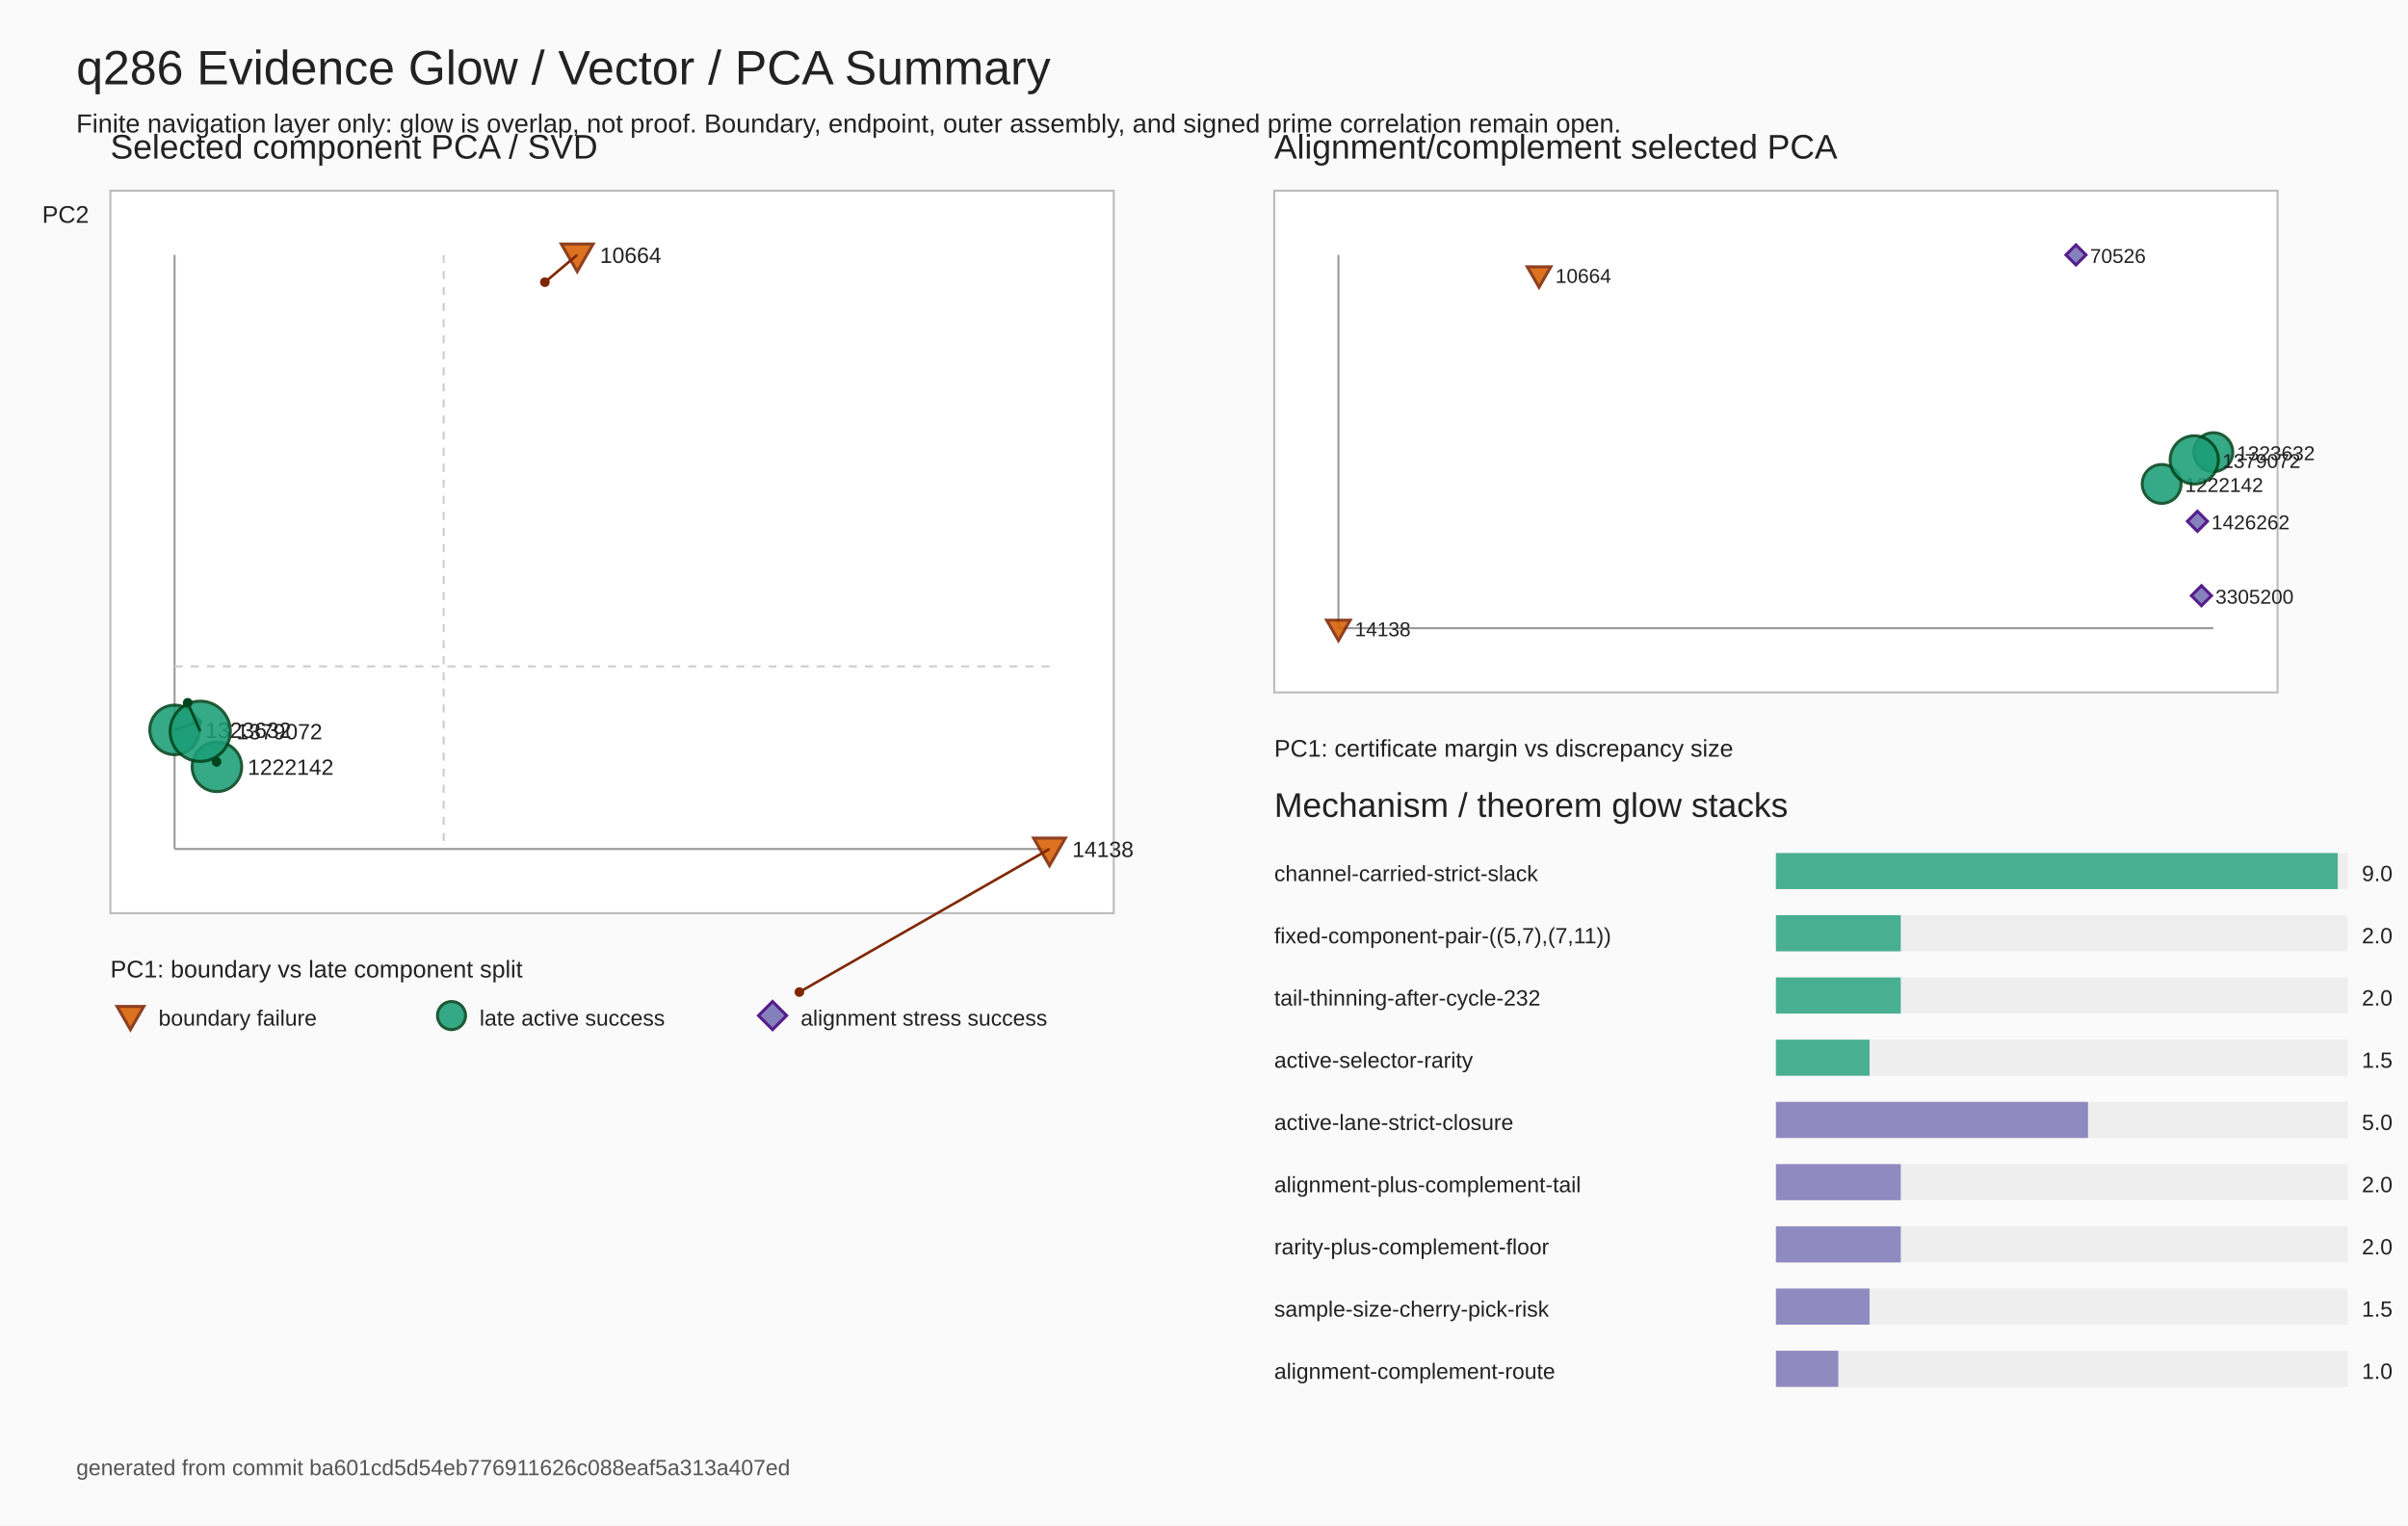
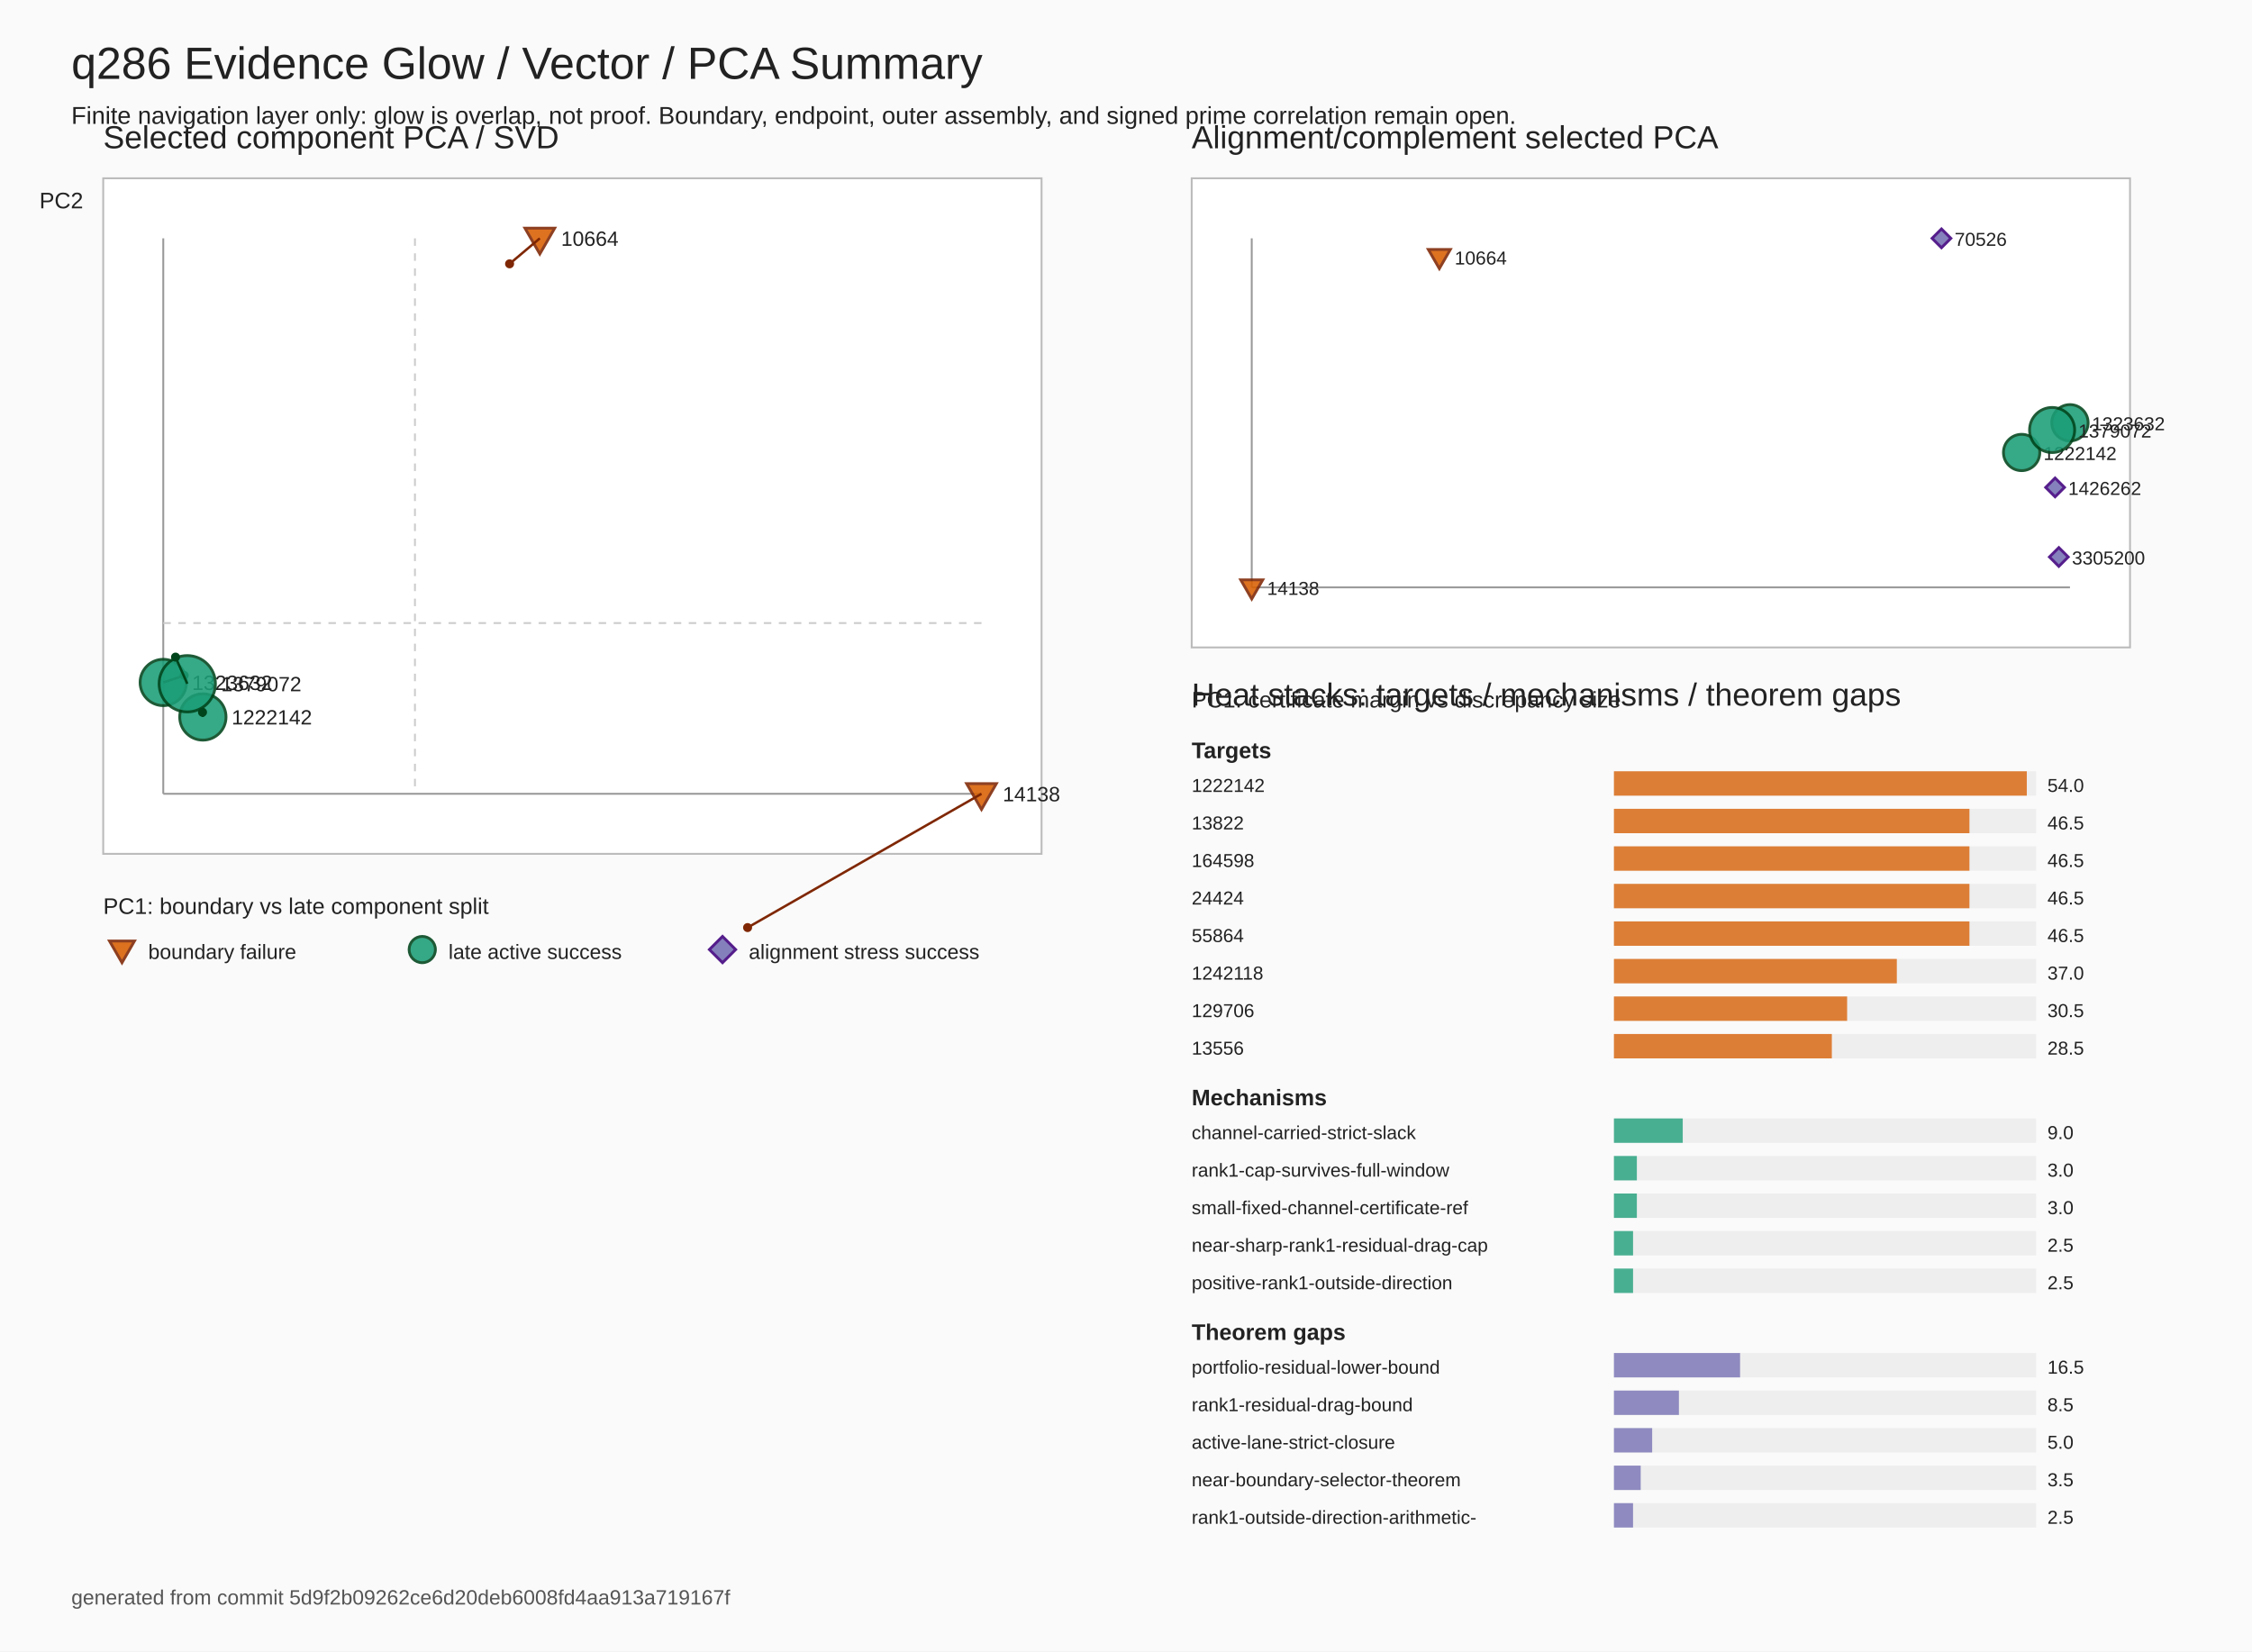
- <svg xmlns="http://www.w3.org/2000/svg" width="1200" height="760" viewBox="0 0 1200 760" role="img" aria-labelledby="title desc">
-   <rect x="0.00" y="0.00" width="1200.00" height="760.00" fill="#fafafa" stroke="none" opacity="1.0" />
+ <svg xmlns="http://www.w3.org/2000/svg" width="1200" height="880" viewBox="0 0 1200 880" role="img" aria-labelledby="title desc">
+   <rect x="0.00" y="0.00" width="1200.00" height="880.00" fill="#fafafa" stroke="none" opacity="1.0" />
  <text x="38.00" y="42.00" font-size="24" font-family="Arial, sans-serif" font-weight="500" text-anchor="start" fill="#222">q286 Evidence Glow / Vector / PCA Summary</text>
  <text x="38.00" y="66.00" font-size="13" font-family="Arial, sans-serif" font-weight="400" text-anchor="start" fill="#222">Finite navigation layer only: glow is overlap, not proof. Boundary, endpoint, outer assembly, and signed prime correlation remain open.</text>
-   <text x="38.00" y="735.00" font-size="11" font-family="Arial, sans-serif" font-weight="400" text-anchor="start" fill="#555">generated from commit ba601cd5d54eb776911626c088eaf5a313a407ed</text>
+   <text x="38.00" y="855.00" font-size="11" font-family="Arial, sans-serif" font-weight="400" text-anchor="start" fill="#555">generated from commit 5d9f2b09262ce6d20deb6008fd4aa913a719167f</text>
  <rect x="55.00" y="95.00" width="500.00" height="360.00" fill="#ffffff" stroke="#bbbbbb" opacity="1.0" />
  <text x="55.00" y="79.00" font-size="17" font-family="Arial, sans-serif" font-weight="500" text-anchor="start" fill="#222">Selected component PCA / SVD</text>
  <text x="55.00" y="487.00" font-size="12" font-family="Arial, sans-serif" font-weight="400" text-anchor="start" fill="#222">PC1: boundary vs late component split</text>
  <text x="21.00" y="111.00" font-size="12" font-family="Arial, sans-serif" font-weight="400" text-anchor="start" fill="#222">PC2</text>
  <line x1="87.00" y1="423.00" x2="523.00" y2="423.00" stroke="#999" stroke-width="1" />
  <line x1="87.00" y1="127.00" x2="87.00" y2="423.00" stroke="#999" stroke-width="1" />
  <line x1="221.11" y1="127.00" x2="221.11" y2="423.00" stroke="#cccccc" stroke-width="1" stroke-dasharray="4 4" />
  <line x1="87.00" y1="332.02" x2="523.00" y2="332.02" stroke="#cccccc" stroke-width="1" stroke-dasharray="4 4" />
  <polygon points="287.65,135.33 279.73,121.58 295.57,121.58" fill="#d95f02" stroke="#7f2704" stroke-width="1.5" opacity="0.88" />
  <text x="298.98" y="131.00" font-size="11" font-family="Arial, sans-serif" font-weight="400" text-anchor="start" fill="#222">10664</text>
  <line x1="287.65" y1="127.00" x2="271.54" y2="140.59" stroke="#7f2704" stroke-width="1.3" />
  <circle cx="271.54" cy="140.59" r="2.4" fill="#7f2704" />
  <polygon points="523.00,431.33 515.08,417.58 530.92,417.58" fill="#d95f02" stroke="#7f2704" stroke-width="1.5" opacity="0.88" />
  <text x="534.33" y="427.00" font-size="11" font-family="Arial, sans-serif" font-weight="400" text-anchor="start" fill="#222">14138</text>
  <line x1="523.00" y1="423.00" x2="398.36" y2="494.29" stroke="#7f2704" stroke-width="1.3" />
  <circle cx="398.36" cy="494.29" r="2.4" fill="#7f2704" />
  <circle cx="108.10" cy="382.06" r="12.33" fill="#1b9e77" stroke="#00441b" stroke-width="1.5" opacity="0.88" />
  <text x="123.43" y="386.06" font-size="11" font-family="Arial, sans-serif" font-weight="400" text-anchor="start" fill="#222">1222142</text>
  <line x1="108.10" y1="382.06" x2="107.91" y2="379.54" stroke="#00441b" stroke-width="1.3" />
  <circle cx="107.91" cy="379.54" r="2.4" fill="#00441b" />
  <circle cx="87.00" cy="363.67" r="12.33" fill="#1b9e77" stroke="#00441b" stroke-width="1.5" opacity="0.88" />
  <text x="102.33" y="367.67" font-size="11" font-family="Arial, sans-serif" font-weight="400" text-anchor="start" fill="#222">1323632</text>
  <line x1="87.00" y1="363.67" x2="98.13" y2="359.93" stroke="#00441b" stroke-width="1.3" />
  <circle cx="98.13" cy="359.93" r="2.4" fill="#00441b" />
  <circle cx="99.79" cy="364.36" r="15.00" fill="#1b9e77" stroke="#00441b" stroke-width="1.5" opacity="0.88" />
  <text x="117.79" y="368.36" font-size="11" font-family="Arial, sans-serif" font-weight="400" text-anchor="start" fill="#222">1379072</text>
  <line x1="99.79" y1="364.36" x2="93.53" y2="350.16" stroke="#00441b" stroke-width="1.3" />
  <circle cx="93.53" cy="350.16" r="2.4" fill="#00441b" />
  <polygon points="65.00,513.00 58.35,501.45 71.65,501.45" fill="#d95f02" stroke="#7f2704" stroke-width="1.5" opacity="0.88" />
  <text x="79.00" y="511.00" font-size="11" font-family="Arial, sans-serif" font-weight="400" text-anchor="start" fill="#222">boundary failure</text>
  <circle cx="225.00" cy="506.00" r="7.00" fill="#1b9e77" stroke="#00441b" stroke-width="1.5" opacity="0.88" />
  <text x="239.00" y="511.00" font-size="11" font-family="Arial, sans-serif" font-weight="400" text-anchor="start" fill="#222">late active success</text>
  <polygon points="385.00,499.00 392.00,506.00 385.00,513.00 378.00,506.00" fill="#7570b3" stroke="#3f007d" stroke-width="1.5" opacity="0.88" />
  <text x="399.00" y="511.00" font-size="11" font-family="Arial, sans-serif" font-weight="400" text-anchor="start" fill="#222">alignment stress success</text>
  <rect x="635.00" y="95.00" width="500.00" height="250.00" fill="#ffffff" stroke="#bbbbbb" opacity="1.0" />
  <text x="635.00" y="79.00" font-size="17" font-family="Arial, sans-serif" font-weight="500" text-anchor="start" fill="#222">Alignment/complement selected PCA</text>
  <text x="635.00" y="377.00" font-size="12" font-family="Arial, sans-serif" font-weight="400" text-anchor="start" fill="#222">PC1: certificate margin vs discrepancy size</text>
  <line x1="667.00" y1="313.00" x2="1103.00" y2="313.00" stroke="#999" stroke-width="1" />
  <line x1="667.00" y1="127.00" x2="667.00" y2="313.00" stroke="#999" stroke-width="1" />
  <polygon points="766.97,143.12 761.11,132.95 772.82,132.95" fill="#d95f02" stroke="#7f2704" stroke-width="1.5" opacity="0.88" />
  <text x="775.13" y="140.95" font-size="10" font-family="Arial, sans-serif" font-weight="400" text-anchor="start" fill="#222">10664</text>
  <polygon points="667.00,319.17 661.14,308.99 672.86,308.99" fill="#d95f02" stroke="#7f2704" stroke-width="1.5" opacity="0.88" />
  <text x="675.17" y="317.00" font-size="10" font-family="Arial, sans-serif" font-weight="400" text-anchor="start" fill="#222">14138</text>
  <polygon points="1034.53,122.00 1039.53,127.00 1034.53,132.00 1029.53,127.00" fill="#7570b3" stroke="#3f007d" stroke-width="1.5" opacity="0.88" />
  <text x="1041.53" y="131.00" font-size="10" font-family="Arial, sans-serif" font-weight="400" text-anchor="start" fill="#222">70526</text>
  <circle cx="1077.24" cy="241.12" r="9.67" fill="#1b9e77" stroke="#00441b" stroke-width="1.5" opacity="0.88" />
  <text x="1088.91" y="245.12" font-size="10" font-family="Arial, sans-serif" font-weight="400" text-anchor="start" fill="#222">1222142</text>
  <circle cx="1103.00" cy="225.29" r="9.67" fill="#1b9e77" stroke="#00441b" stroke-width="1.5" opacity="0.88" />
  <text x="1114.67" y="229.29" font-size="10" font-family="Arial, sans-serif" font-weight="400" text-anchor="start" fill="#222">1323632</text>
  <circle cx="1093.49" cy="229.14" r="12.00" fill="#1b9e77" stroke="#00441b" stroke-width="1.5" opacity="0.88" />
  <text x="1107.49" y="233.14" font-size="10" font-family="Arial, sans-serif" font-weight="400" text-anchor="start" fill="#222">1379072</text>
  <polygon points="1095.07,254.73 1100.07,259.73 1095.07,264.73 1090.07,259.73" fill="#7570b3" stroke="#3f007d" stroke-width="1.5" opacity="0.88" />
  <text x="1102.07" y="263.73" font-size="10" font-family="Arial, sans-serif" font-weight="400" text-anchor="start" fill="#222">1426262</text>
  <polygon points="1097.07,291.80 1102.07,296.80 1097.07,301.80 1092.07,296.80" fill="#7570b3" stroke="#3f007d" stroke-width="1.5" opacity="0.88" />
  <text x="1104.07" y="300.80" font-size="10" font-family="Arial, sans-serif" font-weight="400" text-anchor="start" fill="#222">3305200</text>
-   <text x="635.00" y="407.00" font-size="17" font-family="Arial, sans-serif" font-weight="500" text-anchor="start" fill="#222">Mechanism / theorem glow stacks</text>
-   <text x="635.00" y="439.00" font-size="11" font-family="Arial, sans-serif" font-weight="400" text-anchor="start" fill="#222">channel-carried-strict-slack</text>
-   <rect x="885.00" y="425.00" width="285.00" height="18.00" fill="#eeeeee" stroke="none" opacity="1.0" />
-   <rect x="885.00" y="425.00" width="280.00" height="18.00" fill="#1b9e77" stroke="none" opacity="0.78" />
-   <text x="1177.00" y="439.00" font-size="11" font-family="Arial, sans-serif" font-weight="400" text-anchor="start" fill="#222">9.0</text>
-   <text x="635.00" y="470.00" font-size="11" font-family="Arial, sans-serif" font-weight="400" text-anchor="start" fill="#222">fixed-component-pair-((5,7),(7,11))</text>
-   <rect x="885.00" y="456.00" width="285.00" height="18.00" fill="#eeeeee" stroke="none" opacity="1.0" />
-   <rect x="885.00" y="456.00" width="62.22" height="18.00" fill="#1b9e77" stroke="none" opacity="0.78" />
-   <text x="1177.00" y="470.00" font-size="11" font-family="Arial, sans-serif" font-weight="400" text-anchor="start" fill="#222">2.0</text>
-   <text x="635.00" y="501.00" font-size="11" font-family="Arial, sans-serif" font-weight="400" text-anchor="start" fill="#222">tail-thinning-after-cycle-232</text>
-   <rect x="885.00" y="487.00" width="285.00" height="18.00" fill="#eeeeee" stroke="none" opacity="1.0" />
-   <rect x="885.00" y="487.00" width="62.22" height="18.00" fill="#1b9e77" stroke="none" opacity="0.78" />
-   <text x="1177.00" y="501.00" font-size="11" font-family="Arial, sans-serif" font-weight="400" text-anchor="start" fill="#222">2.0</text>
-   <text x="635.00" y="532.00" font-size="11" font-family="Arial, sans-serif" font-weight="400" text-anchor="start" fill="#222">active-selector-rarity</text>
-   <rect x="885.00" y="518.00" width="285.00" height="18.00" fill="#eeeeee" stroke="none" opacity="1.0" />
-   <rect x="885.00" y="518.00" width="46.67" height="18.00" fill="#1b9e77" stroke="none" opacity="0.78" />
-   <text x="1177.00" y="532.00" font-size="11" font-family="Arial, sans-serif" font-weight="400" text-anchor="start" fill="#222">1.5</text>
-   <text x="635.00" y="563.00" font-size="11" font-family="Arial, sans-serif" font-weight="400" text-anchor="start" fill="#222">active-lane-strict-closure</text>
-   <rect x="885.00" y="549.00" width="285.00" height="18.00" fill="#eeeeee" stroke="none" opacity="1.0" />
-   <rect x="885.00" y="549.00" width="155.56" height="18.00" fill="#7570b3" stroke="none" opacity="0.78" />
-   <text x="1177.00" y="563.00" font-size="11" font-family="Arial, sans-serif" font-weight="400" text-anchor="start" fill="#222">5.0</text>
-   <text x="635.00" y="594.00" font-size="11" font-family="Arial, sans-serif" font-weight="400" text-anchor="start" fill="#222">alignment-plus-complement-tail</text>
-   <rect x="885.00" y="580.00" width="285.00" height="18.00" fill="#eeeeee" stroke="none" opacity="1.0" />
-   <rect x="885.00" y="580.00" width="62.22" height="18.00" fill="#7570b3" stroke="none" opacity="0.78" />
-   <text x="1177.00" y="594.00" font-size="11" font-family="Arial, sans-serif" font-weight="400" text-anchor="start" fill="#222">2.0</text>
-   <text x="635.00" y="625.00" font-size="11" font-family="Arial, sans-serif" font-weight="400" text-anchor="start" fill="#222">rarity-plus-complement-floor</text>
-   <rect x="885.00" y="611.00" width="285.00" height="18.00" fill="#eeeeee" stroke="none" opacity="1.0" />
-   <rect x="885.00" y="611.00" width="62.22" height="18.00" fill="#7570b3" stroke="none" opacity="0.78" />
-   <text x="1177.00" y="625.00" font-size="11" font-family="Arial, sans-serif" font-weight="400" text-anchor="start" fill="#222">2.0</text>
-   <text x="635.00" y="656.00" font-size="11" font-family="Arial, sans-serif" font-weight="400" text-anchor="start" fill="#222">sample-size-cherry-pick-risk</text>
-   <rect x="885.00" y="642.00" width="285.00" height="18.00" fill="#eeeeee" stroke="none" opacity="1.0" />
-   <rect x="885.00" y="642.00" width="46.67" height="18.00" fill="#7570b3" stroke="none" opacity="0.78" />
-   <text x="1177.00" y="656.00" font-size="11" font-family="Arial, sans-serif" font-weight="400" text-anchor="start" fill="#222">1.5</text>
-   <text x="635.00" y="687.00" font-size="11" font-family="Arial, sans-serif" font-weight="400" text-anchor="start" fill="#222">alignment-complement-route</text>
-   <rect x="885.00" y="673.00" width="285.00" height="18.00" fill="#eeeeee" stroke="none" opacity="1.0" />
-   <rect x="885.00" y="673.00" width="31.11" height="18.00" fill="#7570b3" stroke="none" opacity="0.78" />
-   <text x="1177.00" y="687.00" font-size="11" font-family="Arial, sans-serif" font-weight="400" text-anchor="start" fill="#222">1.0</text>
+   <text x="635.00" y="376.00" font-size="17" font-family="Arial, sans-serif" font-weight="500" text-anchor="start" fill="#222">Heat stacks: targets / mechanisms / theorem gaps</text>
+   <text x="635.00" y="404.00" font-size="12" font-family="Arial, sans-serif" font-weight="600" text-anchor="start" fill="#222">Targets</text>
+   <text x="635.00" y="422.00" font-size="10" font-family="Arial, sans-serif" font-weight="400" text-anchor="start" fill="#222">1222142</text>
+   <rect x="860.00" y="411.00" width="225.00" height="13.00" fill="#eeeeee" stroke="none" opacity="1.0" />
+   <rect x="860.00" y="411.00" width="220.00" height="13.00" fill="#d95f02" stroke="none" opacity="0.78" />
+   <text x="1091.00" y="422.00" font-size="10" font-family="Arial, sans-serif" font-weight="400" text-anchor="start" fill="#222">54.0</text>
+   <text x="635.00" y="442.00" font-size="10" font-family="Arial, sans-serif" font-weight="400" text-anchor="start" fill="#222">13822</text>
+   <rect x="860.00" y="431.00" width="225.00" height="13.00" fill="#eeeeee" stroke="none" opacity="1.0" />
+   <rect x="860.00" y="431.00" width="189.44" height="13.00" fill="#d95f02" stroke="none" opacity="0.78" />
+   <text x="1091.00" y="442.00" font-size="10" font-family="Arial, sans-serif" font-weight="400" text-anchor="start" fill="#222">46.5</text>
+   <text x="635.00" y="462.00" font-size="10" font-family="Arial, sans-serif" font-weight="400" text-anchor="start" fill="#222">164598</text>
+   <rect x="860.00" y="451.00" width="225.00" height="13.00" fill="#eeeeee" stroke="none" opacity="1.0" />
+   <rect x="860.00" y="451.00" width="189.44" height="13.00" fill="#d95f02" stroke="none" opacity="0.78" />
+   <text x="1091.00" y="462.00" font-size="10" font-family="Arial, sans-serif" font-weight="400" text-anchor="start" fill="#222">46.5</text>
+   <text x="635.00" y="482.00" font-size="10" font-family="Arial, sans-serif" font-weight="400" text-anchor="start" fill="#222">24424</text>
+   <rect x="860.00" y="471.00" width="225.00" height="13.00" fill="#eeeeee" stroke="none" opacity="1.0" />
+   <rect x="860.00" y="471.00" width="189.44" height="13.00" fill="#d95f02" stroke="none" opacity="0.78" />
+   <text x="1091.00" y="482.00" font-size="10" font-family="Arial, sans-serif" font-weight="400" text-anchor="start" fill="#222">46.5</text>
+   <text x="635.00" y="502.00" font-size="10" font-family="Arial, sans-serif" font-weight="400" text-anchor="start" fill="#222">55864</text>
+   <rect x="860.00" y="491.00" width="225.00" height="13.00" fill="#eeeeee" stroke="none" opacity="1.0" />
+   <rect x="860.00" y="491.00" width="189.44" height="13.00" fill="#d95f02" stroke="none" opacity="0.78" />
+   <text x="1091.00" y="502.00" font-size="10" font-family="Arial, sans-serif" font-weight="400" text-anchor="start" fill="#222">46.5</text>
+   <text x="635.00" y="522.00" font-size="10" font-family="Arial, sans-serif" font-weight="400" text-anchor="start" fill="#222">1242118</text>
+   <rect x="860.00" y="511.00" width="225.00" height="13.00" fill="#eeeeee" stroke="none" opacity="1.0" />
+   <rect x="860.00" y="511.00" width="150.74" height="13.00" fill="#d95f02" stroke="none" opacity="0.78" />
+   <text x="1091.00" y="522.00" font-size="10" font-family="Arial, sans-serif" font-weight="400" text-anchor="start" fill="#222">37.0</text>
+   <text x="635.00" y="542.00" font-size="10" font-family="Arial, sans-serif" font-weight="400" text-anchor="start" fill="#222">129706</text>
+   <rect x="860.00" y="531.00" width="225.00" height="13.00" fill="#eeeeee" stroke="none" opacity="1.0" />
+   <rect x="860.00" y="531.00" width="124.26" height="13.00" fill="#d95f02" stroke="none" opacity="0.78" />
+   <text x="1091.00" y="542.00" font-size="10" font-family="Arial, sans-serif" font-weight="400" text-anchor="start" fill="#222">30.5</text>
+   <text x="635.00" y="562.00" font-size="10" font-family="Arial, sans-serif" font-weight="400" text-anchor="start" fill="#222">13556</text>
+   <rect x="860.00" y="551.00" width="225.00" height="13.00" fill="#eeeeee" stroke="none" opacity="1.0" />
+   <rect x="860.00" y="551.00" width="116.11" height="13.00" fill="#d95f02" stroke="none" opacity="0.78" />
+   <text x="1091.00" y="562.00" font-size="10" font-family="Arial, sans-serif" font-weight="400" text-anchor="start" fill="#222">28.5</text>
+   <text x="635.00" y="589.00" font-size="12" font-family="Arial, sans-serif" font-weight="600" text-anchor="start" fill="#222">Mechanisms</text>
+   <text x="635.00" y="607.00" font-size="10" font-family="Arial, sans-serif" font-weight="400" text-anchor="start" fill="#222">channel-carried-strict-slack</text>
+   <rect x="860.00" y="596.00" width="225.00" height="13.00" fill="#eeeeee" stroke="none" opacity="1.0" />
+   <rect x="860.00" y="596.00" width="36.67" height="13.00" fill="#1b9e77" stroke="none" opacity="0.78" />
+   <text x="1091.00" y="607.00" font-size="10" font-family="Arial, sans-serif" font-weight="400" text-anchor="start" fill="#222">9.0</text>
+   <text x="635.00" y="627.00" font-size="10" font-family="Arial, sans-serif" font-weight="400" text-anchor="start" fill="#222">rank1-cap-survives-full-window</text>
+   <rect x="860.00" y="616.00" width="225.00" height="13.00" fill="#eeeeee" stroke="none" opacity="1.0" />
+   <rect x="860.00" y="616.00" width="12.22" height="13.00" fill="#1b9e77" stroke="none" opacity="0.78" />
+   <text x="1091.00" y="627.00" font-size="10" font-family="Arial, sans-serif" font-weight="400" text-anchor="start" fill="#222">3.0</text>
+   <text x="635.00" y="647.00" font-size="10" font-family="Arial, sans-serif" font-weight="400" text-anchor="start" fill="#222">small-fixed-channel-certificate-ref</text>
+   <rect x="860.00" y="636.00" width="225.00" height="13.00" fill="#eeeeee" stroke="none" opacity="1.0" />
+   <rect x="860.00" y="636.00" width="12.22" height="13.00" fill="#1b9e77" stroke="none" opacity="0.78" />
+   <text x="1091.00" y="647.00" font-size="10" font-family="Arial, sans-serif" font-weight="400" text-anchor="start" fill="#222">3.0</text>
+   <text x="635.00" y="667.00" font-size="10" font-family="Arial, sans-serif" font-weight="400" text-anchor="start" fill="#222">near-sharp-rank1-residual-drag-cap</text>
+   <rect x="860.00" y="656.00" width="225.00" height="13.00" fill="#eeeeee" stroke="none" opacity="1.0" />
+   <rect x="860.00" y="656.00" width="10.19" height="13.00" fill="#1b9e77" stroke="none" opacity="0.78" />
+   <text x="1091.00" y="667.00" font-size="10" font-family="Arial, sans-serif" font-weight="400" text-anchor="start" fill="#222">2.5</text>
+   <text x="635.00" y="687.00" font-size="10" font-family="Arial, sans-serif" font-weight="400" text-anchor="start" fill="#222">positive-rank1-outside-direction</text>
+   <rect x="860.00" y="676.00" width="225.00" height="13.00" fill="#eeeeee" stroke="none" opacity="1.0" />
+   <rect x="860.00" y="676.00" width="10.19" height="13.00" fill="#1b9e77" stroke="none" opacity="0.78" />
+   <text x="1091.00" y="687.00" font-size="10" font-family="Arial, sans-serif" font-weight="400" text-anchor="start" fill="#222">2.5</text>
+   <text x="635.00" y="714.00" font-size="12" font-family="Arial, sans-serif" font-weight="600" text-anchor="start" fill="#222">Theorem gaps</text>
+   <text x="635.00" y="732.00" font-size="10" font-family="Arial, sans-serif" font-weight="400" text-anchor="start" fill="#222">portfolio-residual-lower-bound</text>
+   <rect x="860.00" y="721.00" width="225.00" height="13.00" fill="#eeeeee" stroke="none" opacity="1.0" />
+   <rect x="860.00" y="721.00" width="67.22" height="13.00" fill="#7570b3" stroke="none" opacity="0.78" />
+   <text x="1091.00" y="732.00" font-size="10" font-family="Arial, sans-serif" font-weight="400" text-anchor="start" fill="#222">16.5</text>
+   <text x="635.00" y="752.00" font-size="10" font-family="Arial, sans-serif" font-weight="400" text-anchor="start" fill="#222">rank1-residual-drag-bound</text>
+   <rect x="860.00" y="741.00" width="225.00" height="13.00" fill="#eeeeee" stroke="none" opacity="1.0" />
+   <rect x="860.00" y="741.00" width="34.63" height="13.00" fill="#7570b3" stroke="none" opacity="0.78" />
+   <text x="1091.00" y="752.00" font-size="10" font-family="Arial, sans-serif" font-weight="400" text-anchor="start" fill="#222">8.5</text>
+   <text x="635.00" y="772.00" font-size="10" font-family="Arial, sans-serif" font-weight="400" text-anchor="start" fill="#222">active-lane-strict-closure</text>
+   <rect x="860.00" y="761.00" width="225.00" height="13.00" fill="#eeeeee" stroke="none" opacity="1.0" />
+   <rect x="860.00" y="761.00" width="20.37" height="13.00" fill="#7570b3" stroke="none" opacity="0.78" />
+   <text x="1091.00" y="772.00" font-size="10" font-family="Arial, sans-serif" font-weight="400" text-anchor="start" fill="#222">5.0</text>
+   <text x="635.00" y="792.00" font-size="10" font-family="Arial, sans-serif" font-weight="400" text-anchor="start" fill="#222">near-boundary-selector-theorem</text>
+   <rect x="860.00" y="781.00" width="225.00" height="13.00" fill="#eeeeee" stroke="none" opacity="1.0" />
+   <rect x="860.00" y="781.00" width="14.26" height="13.00" fill="#7570b3" stroke="none" opacity="0.78" />
+   <text x="1091.00" y="792.00" font-size="10" font-family="Arial, sans-serif" font-weight="400" text-anchor="start" fill="#222">3.5</text>
+   <text x="635.00" y="812.00" font-size="10" font-family="Arial, sans-serif" font-weight="400" text-anchor="start" fill="#222">rank1-outside-direction-arithmetic-</text>
+   <rect x="860.00" y="801.00" width="225.00" height="13.00" fill="#eeeeee" stroke="none" opacity="1.0" />
+   <rect x="860.00" y="801.00" width="10.19" height="13.00" fill="#7570b3" stroke="none" opacity="0.78" />
+   <text x="1091.00" y="812.00" font-size="10" font-family="Arial, sans-serif" font-weight="400" text-anchor="start" fill="#222">2.5</text>
</svg>
